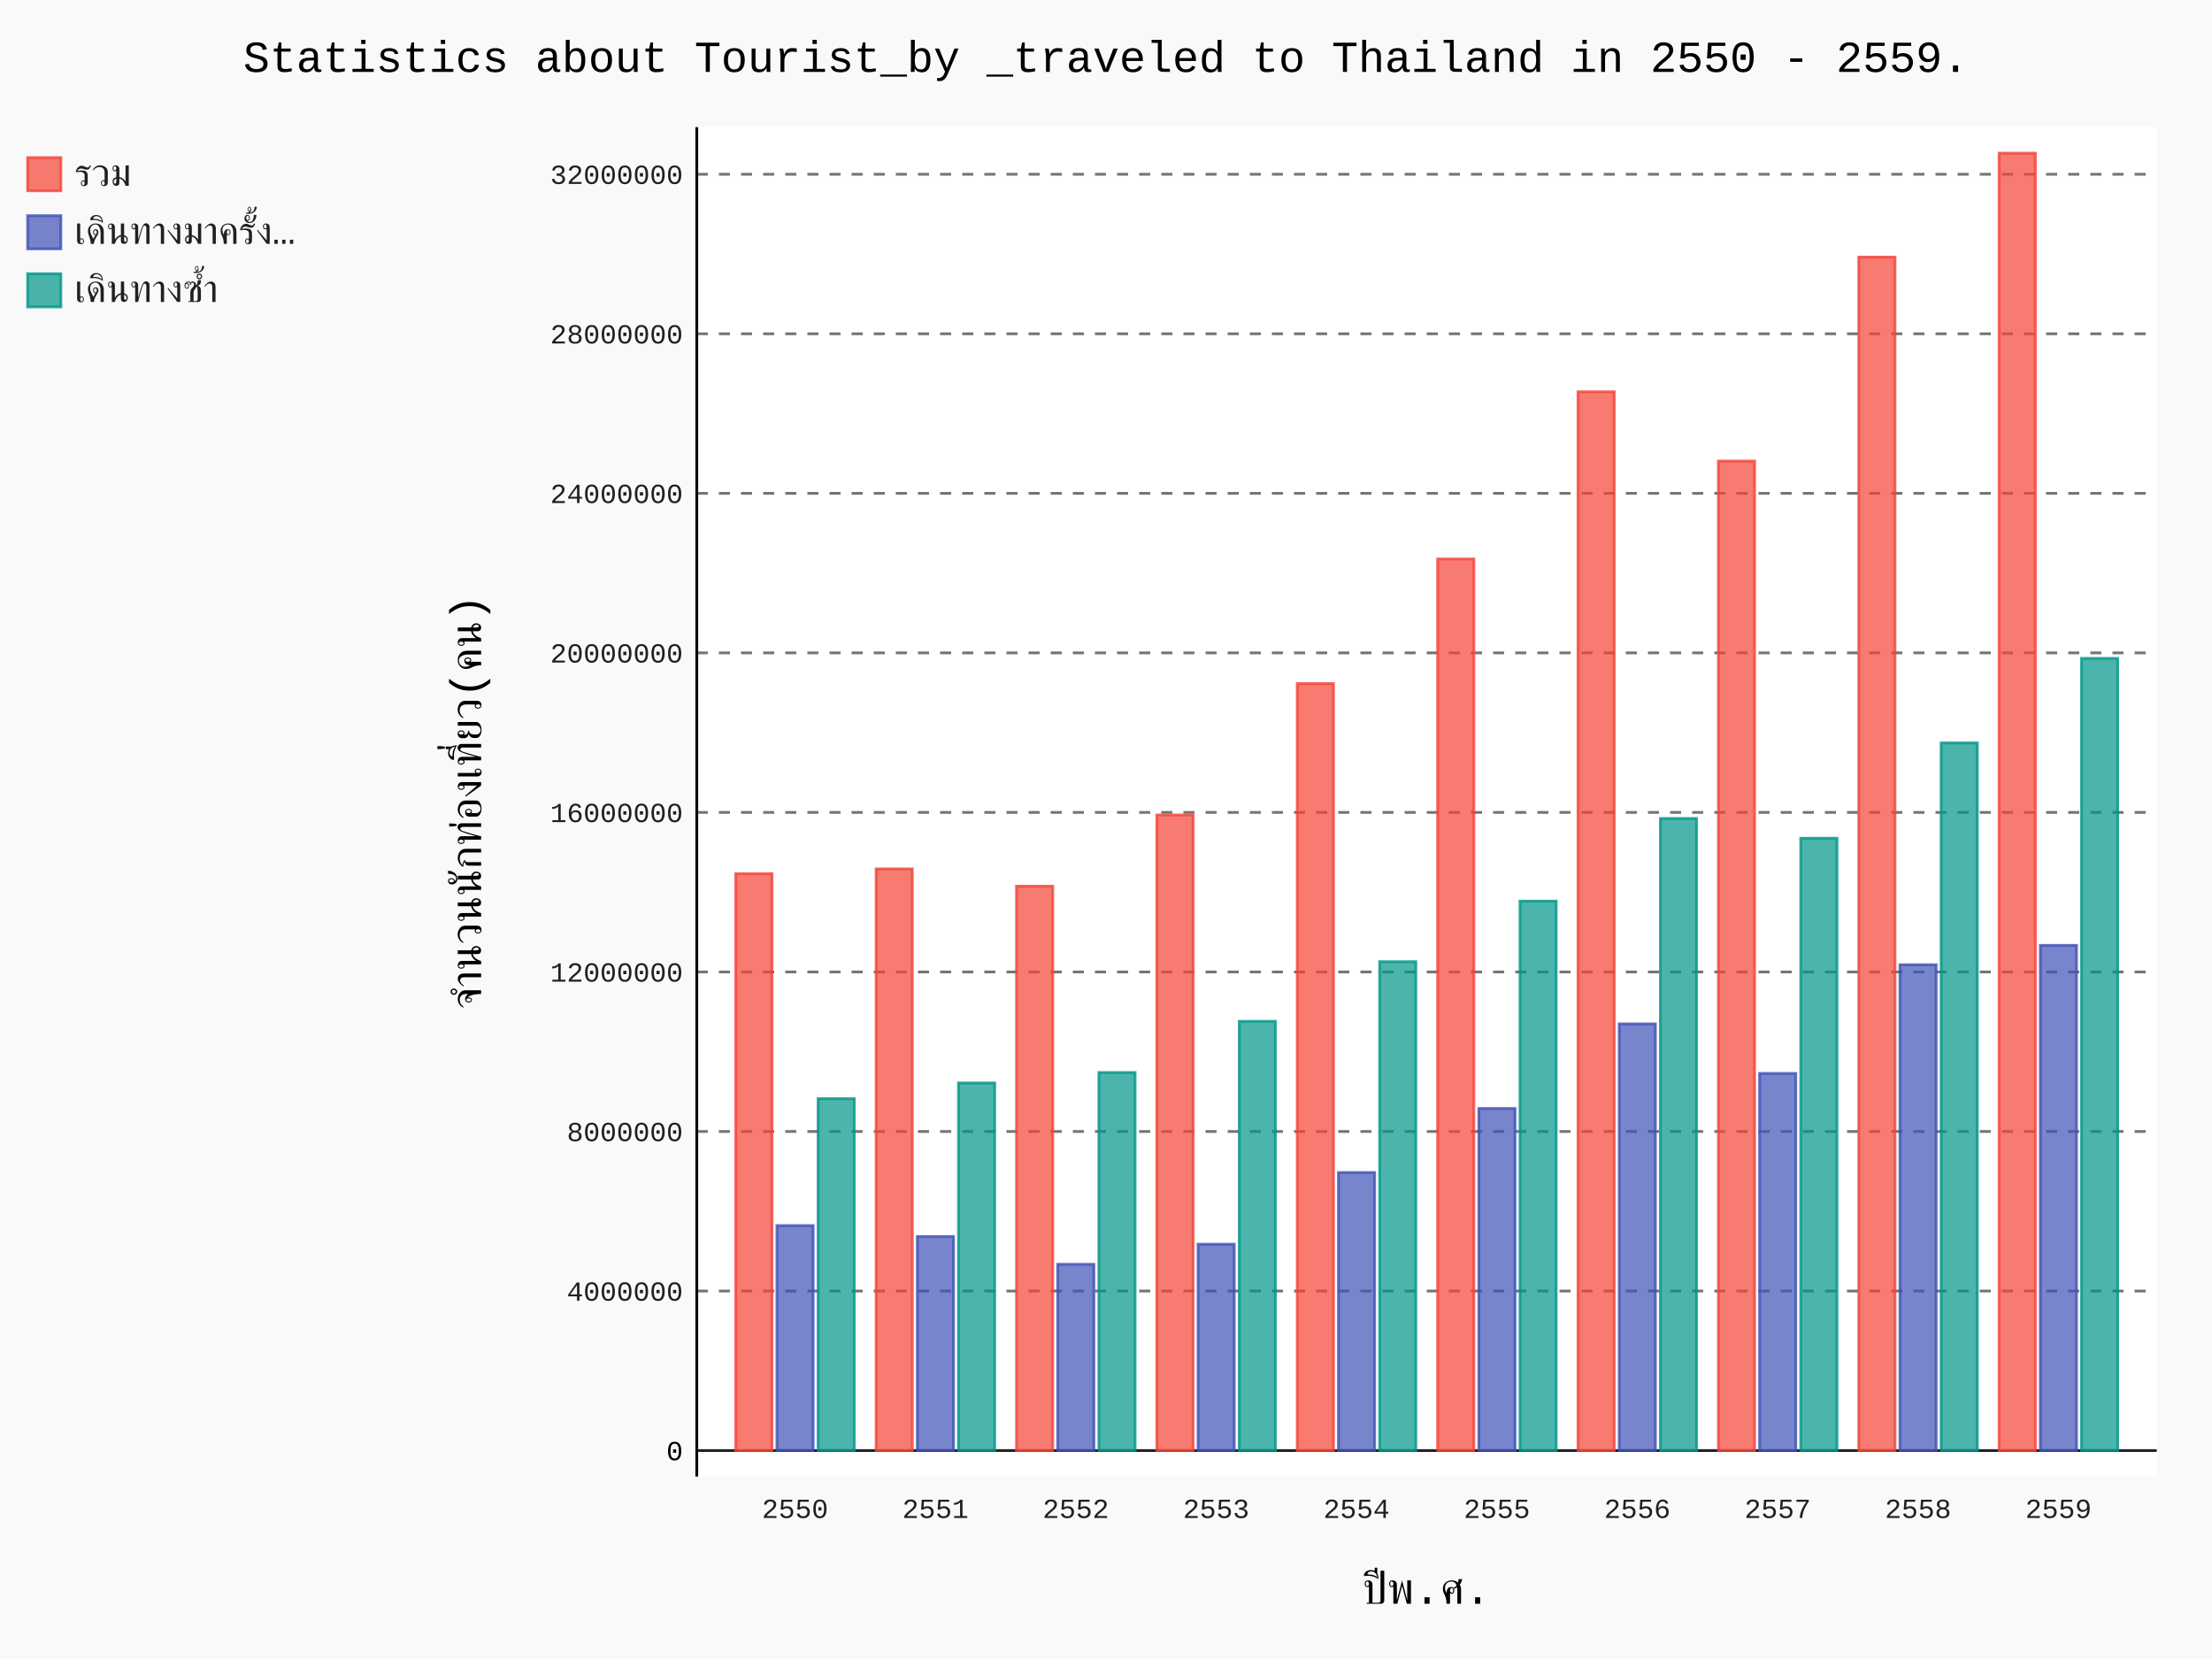
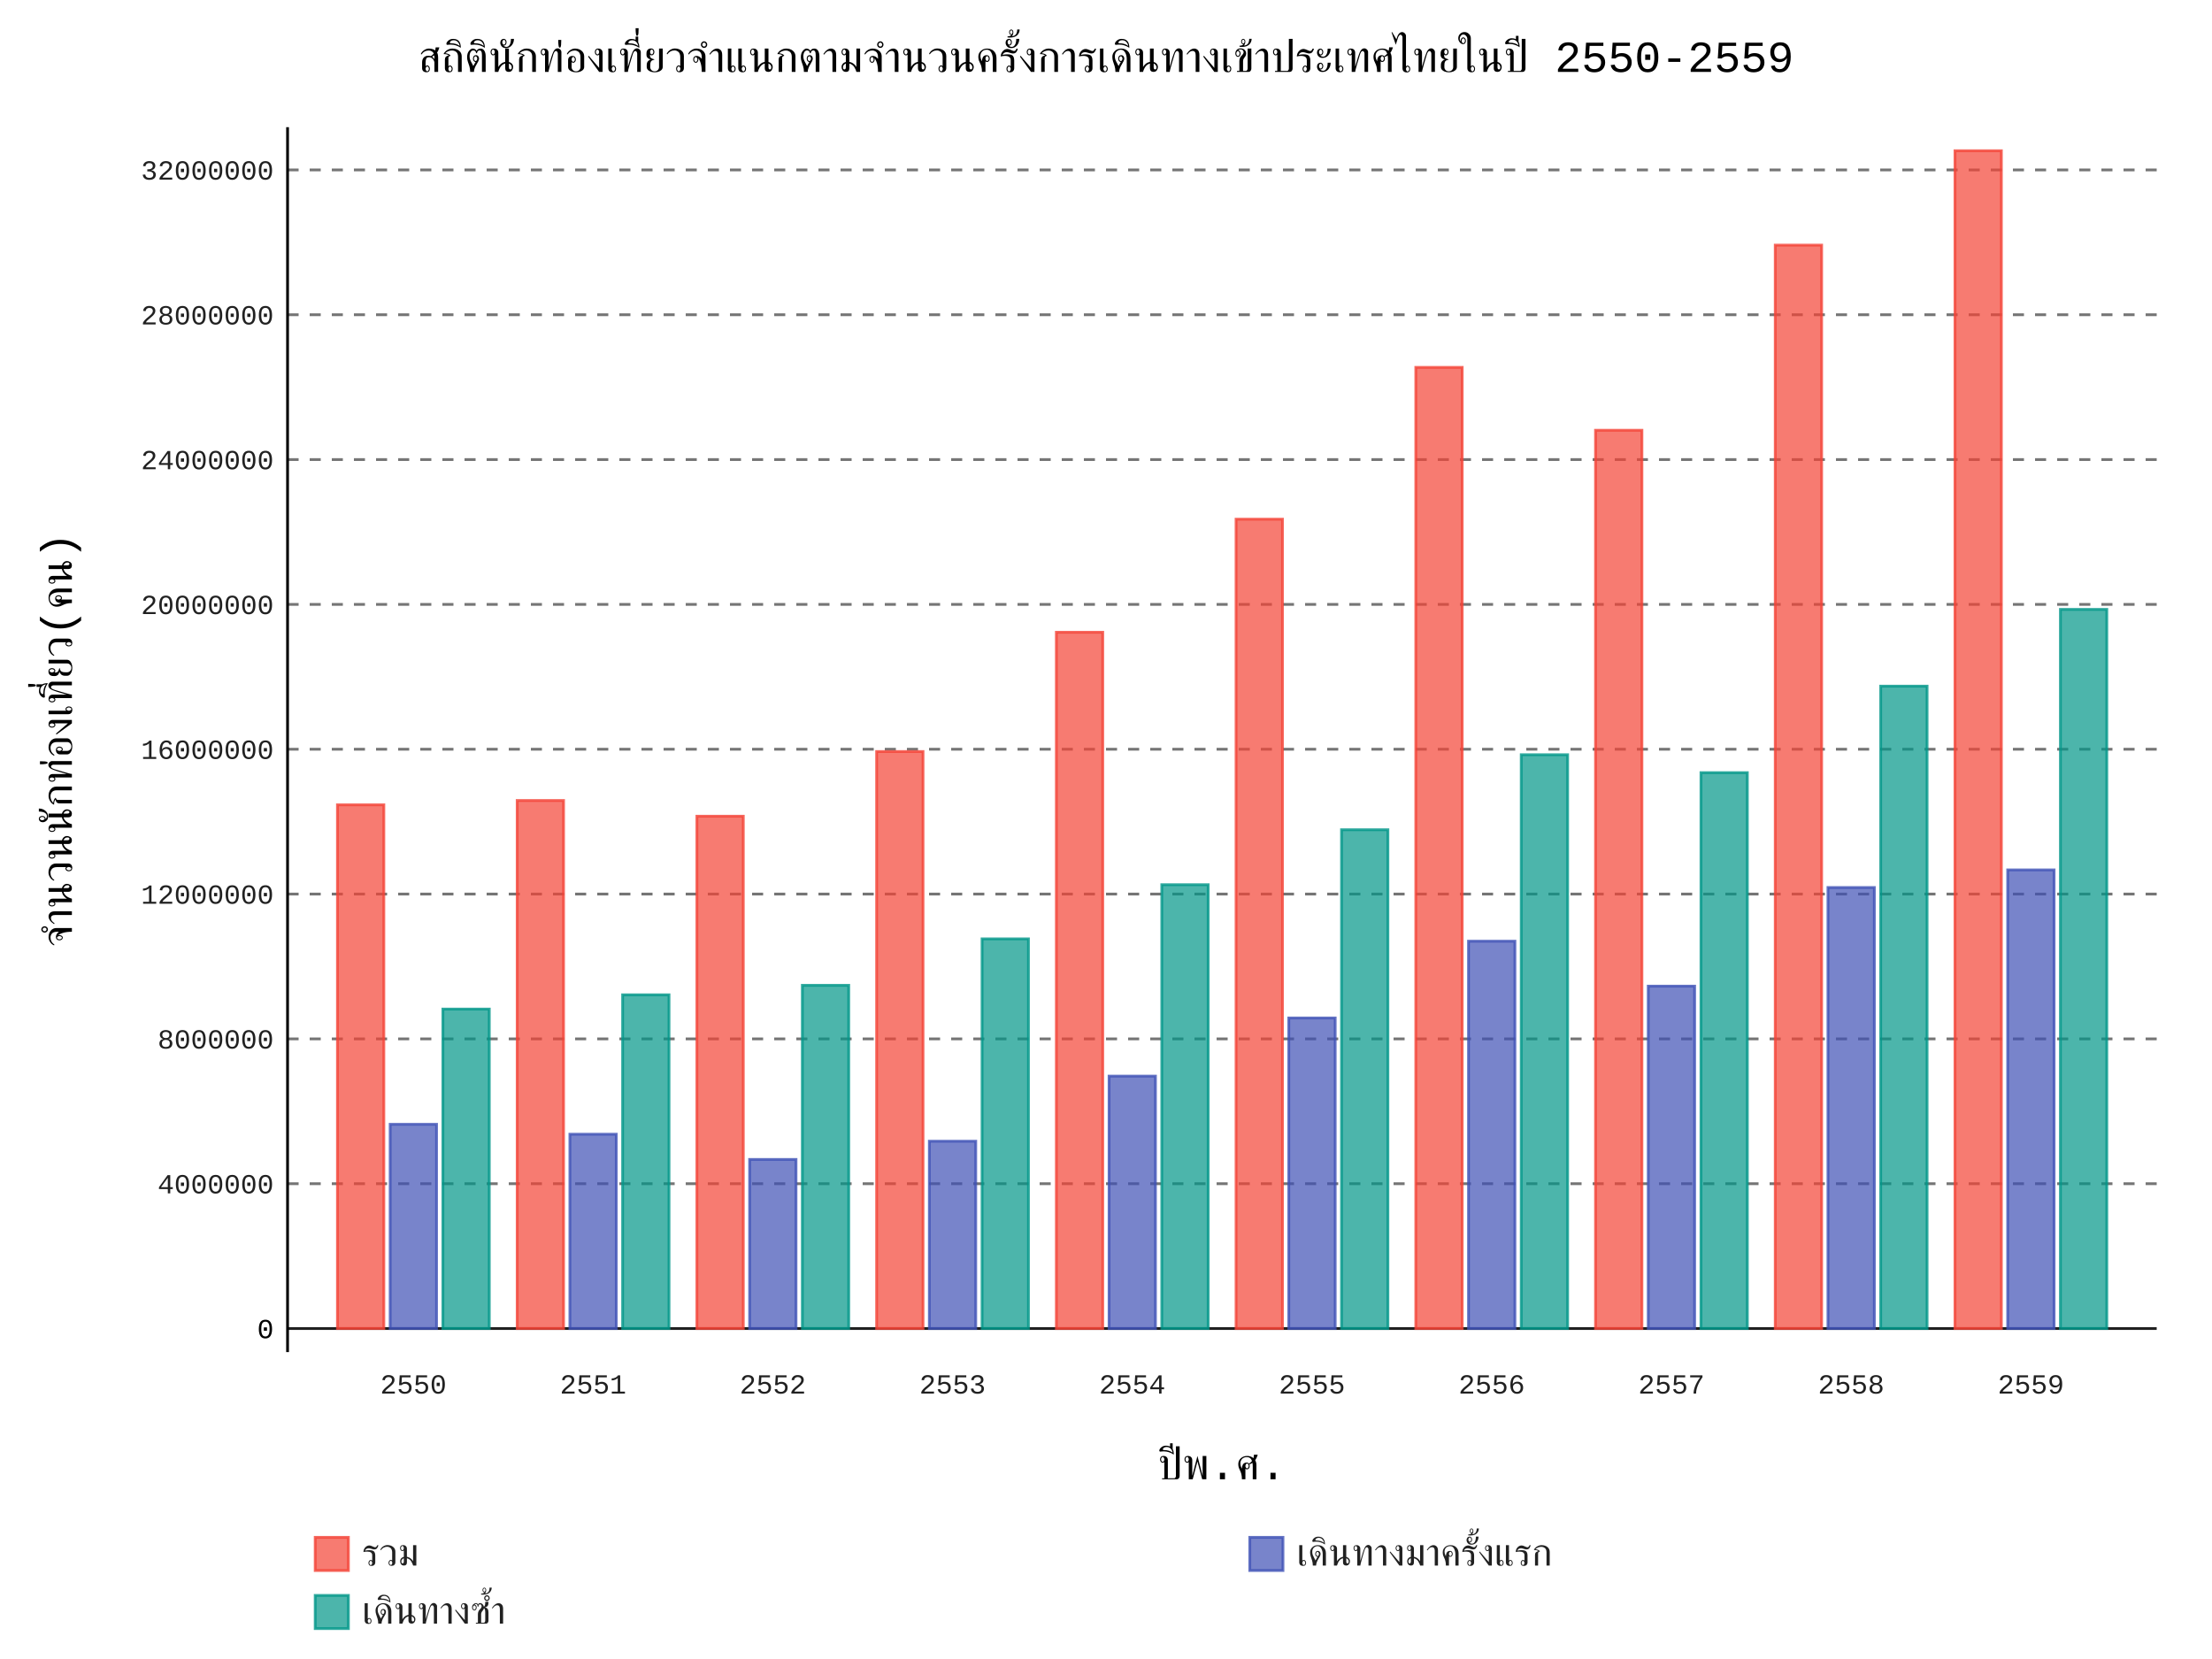
- <svg xmlns="http://www.w3.org/2000/svg" id="chart-5247fc3c-0d54-42a0-aa29-8de19f0cf43a" class="pygal-chart" viewBox="0 0 800 600">
+ <svg xmlns="http://www.w3.org/2000/svg" id="chart-2114342c-11d2-4416-b9d5-8581ab6a6085" class="pygal-chart" viewBox="0 0 800 600">
  <defs>
-     <style type="text/css">#chart-5247fc3c-0d54-42a0-aa29-8de19f0cf43a{-webkit-user-select:none;-webkit-font-smoothing:antialiased;font-family:Consolas,"Liberation Mono",Menlo,Courier,monospace}#chart-5247fc3c-0d54-42a0-aa29-8de19f0cf43a .title{font-family:Consolas,"Liberation Mono",Menlo,Courier,monospace;font-size:16px}#chart-5247fc3c-0d54-42a0-aa29-8de19f0cf43a .legends .legend text{font-family:Consolas,"Liberation Mono",Menlo,Courier,monospace;font-size:14px}#chart-5247fc3c-0d54-42a0-aa29-8de19f0cf43a .axis text{font-family:Consolas,"Liberation Mono",Menlo,Courier,monospace;font-size:10px}#chart-5247fc3c-0d54-42a0-aa29-8de19f0cf43a .axis text.major{font-family:Consolas,"Liberation Mono",Menlo,Courier,monospace;font-size:10px}#chart-5247fc3c-0d54-42a0-aa29-8de19f0cf43a .text-overlay text.value{font-family:Consolas,"Liberation Mono",Menlo,Courier,monospace;font-size:16px}#chart-5247fc3c-0d54-42a0-aa29-8de19f0cf43a .text-overlay text.label{font-family:Consolas,"Liberation Mono",Menlo,Courier,monospace;font-size:10px}#chart-5247fc3c-0d54-42a0-aa29-8de19f0cf43a .tooltip{font-family:Consolas,"Liberation Mono",Menlo,Courier,monospace;font-size:14px}#chart-5247fc3c-0d54-42a0-aa29-8de19f0cf43a text.no_data{font-family:Consolas,"Liberation Mono",Menlo,Courier,monospace;font-size:64px}
- #chart-5247fc3c-0d54-42a0-aa29-8de19f0cf43a{background-color:rgba(249,249,249,1)}#chart-5247fc3c-0d54-42a0-aa29-8de19f0cf43a path,#chart-5247fc3c-0d54-42a0-aa29-8de19f0cf43a line,#chart-5247fc3c-0d54-42a0-aa29-8de19f0cf43a rect,#chart-5247fc3c-0d54-42a0-aa29-8de19f0cf43a circle{-webkit-transition:150ms;-moz-transition:150ms;transition:150ms}#chart-5247fc3c-0d54-42a0-aa29-8de19f0cf43a .graph &gt; .background{fill:rgba(249,249,249,1)}#chart-5247fc3c-0d54-42a0-aa29-8de19f0cf43a .plot &gt; .background{fill:rgba(255,255,255,1)}#chart-5247fc3c-0d54-42a0-aa29-8de19f0cf43a .graph{fill:rgba(0,0,0,.87)}#chart-5247fc3c-0d54-42a0-aa29-8de19f0cf43a text.no_data{fill:rgba(0,0,0,1)}#chart-5247fc3c-0d54-42a0-aa29-8de19f0cf43a .title{fill:rgba(0,0,0,1)}#chart-5247fc3c-0d54-42a0-aa29-8de19f0cf43a .legends .legend text{fill:rgba(0,0,0,.87)}#chart-5247fc3c-0d54-42a0-aa29-8de19f0cf43a .legends .legend:hover text{fill:rgba(0,0,0,1)}#chart-5247fc3c-0d54-42a0-aa29-8de19f0cf43a .axis .line{stroke:rgba(0,0,0,1)}#chart-5247fc3c-0d54-42a0-aa29-8de19f0cf43a .axis .guide.line{stroke:rgba(0,0,0,.54)}#chart-5247fc3c-0d54-42a0-aa29-8de19f0cf43a .axis .major.line{stroke:rgba(0,0,0,.87)}#chart-5247fc3c-0d54-42a0-aa29-8de19f0cf43a .axis text.major{fill:rgba(0,0,0,1)}#chart-5247fc3c-0d54-42a0-aa29-8de19f0cf43a .axis.y .guides:hover .guide.line,#chart-5247fc3c-0d54-42a0-aa29-8de19f0cf43a .line-graph .axis.x .guides:hover .guide.line,#chart-5247fc3c-0d54-42a0-aa29-8de19f0cf43a .stackedline-graph .axis.x .guides:hover .guide.line,#chart-5247fc3c-0d54-42a0-aa29-8de19f0cf43a .xy-graph .axis.x .guides:hover .guide.line{stroke:rgba(0,0,0,1)}#chart-5247fc3c-0d54-42a0-aa29-8de19f0cf43a .axis .guides:hover text{fill:rgba(0,0,0,1)}#chart-5247fc3c-0d54-42a0-aa29-8de19f0cf43a .reactive{fill-opacity:.7;stroke-opacity:.8}#chart-5247fc3c-0d54-42a0-aa29-8de19f0cf43a .ci{stroke:rgba(0,0,0,.87)}#chart-5247fc3c-0d54-42a0-aa29-8de19f0cf43a .reactive.active,#chart-5247fc3c-0d54-42a0-aa29-8de19f0cf43a .active .reactive{fill-opacity:.8;stroke-opacity:.9;stroke-width:4}#chart-5247fc3c-0d54-42a0-aa29-8de19f0cf43a .ci .reactive.active{stroke-width:1.5}#chart-5247fc3c-0d54-42a0-aa29-8de19f0cf43a .series text{fill:rgba(0,0,0,1)}#chart-5247fc3c-0d54-42a0-aa29-8de19f0cf43a .tooltip rect{fill:rgba(255,255,255,1);stroke:rgba(0,0,0,1);-webkit-transition:opacity 150ms;-moz-transition:opacity 150ms;transition:opacity 150ms}#chart-5247fc3c-0d54-42a0-aa29-8de19f0cf43a .tooltip .label{fill:rgba(0,0,0,.87)}#chart-5247fc3c-0d54-42a0-aa29-8de19f0cf43a .tooltip .label{fill:rgba(0,0,0,.87)}#chart-5247fc3c-0d54-42a0-aa29-8de19f0cf43a .tooltip .legend{font-size:.8em;fill:rgba(0,0,0,.54)}#chart-5247fc3c-0d54-42a0-aa29-8de19f0cf43a .tooltip .x_label{font-size:.6em;fill:rgba(0,0,0,1)}#chart-5247fc3c-0d54-42a0-aa29-8de19f0cf43a .tooltip .xlink{font-size:.5em;text-decoration:underline}#chart-5247fc3c-0d54-42a0-aa29-8de19f0cf43a .tooltip .value{font-size:1.5em}#chart-5247fc3c-0d54-42a0-aa29-8de19f0cf43a .bound{font-size:.5em}#chart-5247fc3c-0d54-42a0-aa29-8de19f0cf43a .max-value{font-size:.75em;fill:rgba(0,0,0,.54)}#chart-5247fc3c-0d54-42a0-aa29-8de19f0cf43a .map-element{fill:rgba(255,255,255,1);stroke:rgba(0,0,0,.54) !important}#chart-5247fc3c-0d54-42a0-aa29-8de19f0cf43a .map-element .reactive{fill-opacity:inherit;stroke-opacity:inherit}#chart-5247fc3c-0d54-42a0-aa29-8de19f0cf43a .color-0,#chart-5247fc3c-0d54-42a0-aa29-8de19f0cf43a .color-0 a:visited{stroke:#F44336;fill:#F44336}#chart-5247fc3c-0d54-42a0-aa29-8de19f0cf43a .color-1,#chart-5247fc3c-0d54-42a0-aa29-8de19f0cf43a .color-1 a:visited{stroke:#3F51B5;fill:#3F51B5}#chart-5247fc3c-0d54-42a0-aa29-8de19f0cf43a .color-2,#chart-5247fc3c-0d54-42a0-aa29-8de19f0cf43a .color-2 a:visited{stroke:#009688;fill:#009688}#chart-5247fc3c-0d54-42a0-aa29-8de19f0cf43a .text-overlay .color-0 text{fill:black}#chart-5247fc3c-0d54-42a0-aa29-8de19f0cf43a .text-overlay .color-1 text{fill:black}#chart-5247fc3c-0d54-42a0-aa29-8de19f0cf43a .text-overlay .color-2 text{fill:black}
- #chart-5247fc3c-0d54-42a0-aa29-8de19f0cf43a text.no_data{text-anchor:middle}#chart-5247fc3c-0d54-42a0-aa29-8de19f0cf43a .guide.line{fill:none}#chart-5247fc3c-0d54-42a0-aa29-8de19f0cf43a .centered{text-anchor:middle}#chart-5247fc3c-0d54-42a0-aa29-8de19f0cf43a .title{text-anchor:middle}#chart-5247fc3c-0d54-42a0-aa29-8de19f0cf43a .legends .legend text{fill-opacity:1}#chart-5247fc3c-0d54-42a0-aa29-8de19f0cf43a .axis.x text{text-anchor:middle}#chart-5247fc3c-0d54-42a0-aa29-8de19f0cf43a .axis.x:not(.web) text[transform]{text-anchor:start}#chart-5247fc3c-0d54-42a0-aa29-8de19f0cf43a .axis.x:not(.web) text[transform].backwards{text-anchor:end}#chart-5247fc3c-0d54-42a0-aa29-8de19f0cf43a .axis.y text{text-anchor:end}#chart-5247fc3c-0d54-42a0-aa29-8de19f0cf43a .axis.y text[transform].backwards{text-anchor:start}#chart-5247fc3c-0d54-42a0-aa29-8de19f0cf43a .axis.y2 text{text-anchor:start}#chart-5247fc3c-0d54-42a0-aa29-8de19f0cf43a .axis.y2 text[transform].backwards{text-anchor:end}#chart-5247fc3c-0d54-42a0-aa29-8de19f0cf43a .axis .guide.line{stroke-dasharray:4,4}#chart-5247fc3c-0d54-42a0-aa29-8de19f0cf43a .axis .major.guide.line{stroke-dasharray:6,6}#chart-5247fc3c-0d54-42a0-aa29-8de19f0cf43a .horizontal .axis.y .guide.line,#chart-5247fc3c-0d54-42a0-aa29-8de19f0cf43a .horizontal .axis.y2 .guide.line,#chart-5247fc3c-0d54-42a0-aa29-8de19f0cf43a .vertical .axis.x .guide.line{opacity:0}#chart-5247fc3c-0d54-42a0-aa29-8de19f0cf43a .horizontal .axis.always_show .guide.line,#chart-5247fc3c-0d54-42a0-aa29-8de19f0cf43a .vertical .axis.always_show .guide.line{opacity:1 !important}#chart-5247fc3c-0d54-42a0-aa29-8de19f0cf43a .axis.y .guides:hover .guide.line,#chart-5247fc3c-0d54-42a0-aa29-8de19f0cf43a .axis.y2 .guides:hover .guide.line,#chart-5247fc3c-0d54-42a0-aa29-8de19f0cf43a .axis.x .guides:hover .guide.line{opacity:1}#chart-5247fc3c-0d54-42a0-aa29-8de19f0cf43a .axis .guides:hover text{opacity:1}#chart-5247fc3c-0d54-42a0-aa29-8de19f0cf43a .nofill{fill:none}#chart-5247fc3c-0d54-42a0-aa29-8de19f0cf43a .subtle-fill{fill-opacity:.2}#chart-5247fc3c-0d54-42a0-aa29-8de19f0cf43a .dot{stroke-width:1px;fill-opacity:1}#chart-5247fc3c-0d54-42a0-aa29-8de19f0cf43a .dot.active{stroke-width:5px}#chart-5247fc3c-0d54-42a0-aa29-8de19f0cf43a .dot.negative{fill:transparent}#chart-5247fc3c-0d54-42a0-aa29-8de19f0cf43a text,#chart-5247fc3c-0d54-42a0-aa29-8de19f0cf43a tspan{stroke:none !important}#chart-5247fc3c-0d54-42a0-aa29-8de19f0cf43a .series text.active{opacity:1}#chart-5247fc3c-0d54-42a0-aa29-8de19f0cf43a .tooltip rect{fill-opacity:.95;stroke-width:.5}#chart-5247fc3c-0d54-42a0-aa29-8de19f0cf43a .tooltip text{fill-opacity:1}#chart-5247fc3c-0d54-42a0-aa29-8de19f0cf43a .showable{visibility:hidden}#chart-5247fc3c-0d54-42a0-aa29-8de19f0cf43a .showable.shown{visibility:visible}#chart-5247fc3c-0d54-42a0-aa29-8de19f0cf43a .gauge-background{fill:rgba(229,229,229,1);stroke:none}#chart-5247fc3c-0d54-42a0-aa29-8de19f0cf43a .bg-lines{stroke:rgba(249,249,249,1);stroke-width:2px}</style>
+     <style type="text/css">#chart-2114342c-11d2-4416-b9d5-8581ab6a6085{-webkit-user-select:none;-webkit-font-smoothing:antialiased;font-family:Consolas,"Liberation Mono",Menlo,Courier,monospace}#chart-2114342c-11d2-4416-b9d5-8581ab6a6085 .title{font-family:Consolas,"Liberation Mono",Menlo,Courier,monospace;font-size:16px}#chart-2114342c-11d2-4416-b9d5-8581ab6a6085 .legends .legend text{font-family:Consolas,"Liberation Mono",Menlo,Courier,monospace;font-size:14px}#chart-2114342c-11d2-4416-b9d5-8581ab6a6085 .axis text{font-family:Consolas,"Liberation Mono",Menlo,Courier,monospace;font-size:10px}#chart-2114342c-11d2-4416-b9d5-8581ab6a6085 .axis text.major{font-family:Consolas,"Liberation Mono",Menlo,Courier,monospace;font-size:10px}#chart-2114342c-11d2-4416-b9d5-8581ab6a6085 .text-overlay text.value{font-family:Consolas,"Liberation Mono",Menlo,Courier,monospace;font-size:16px}#chart-2114342c-11d2-4416-b9d5-8581ab6a6085 .text-overlay text.label{font-family:Consolas,"Liberation Mono",Menlo,Courier,monospace;font-size:10px}#chart-2114342c-11d2-4416-b9d5-8581ab6a6085 .tooltip{font-family:Consolas,"Liberation Mono",Menlo,Courier,monospace;font-size:14px}#chart-2114342c-11d2-4416-b9d5-8581ab6a6085 text.no_data{font-family:Consolas,"Liberation Mono",Menlo,Courier,monospace;font-size:64px}
+ #chart-2114342c-11d2-4416-b9d5-8581ab6a6085{background-color:transparent}#chart-2114342c-11d2-4416-b9d5-8581ab6a6085 path,#chart-2114342c-11d2-4416-b9d5-8581ab6a6085 line,#chart-2114342c-11d2-4416-b9d5-8581ab6a6085 rect,#chart-2114342c-11d2-4416-b9d5-8581ab6a6085 circle{-webkit-transition:150ms;-moz-transition:150ms;transition:150ms}#chart-2114342c-11d2-4416-b9d5-8581ab6a6085 .graph &gt; .background{fill:transparent}#chart-2114342c-11d2-4416-b9d5-8581ab6a6085 .plot &gt; .background{fill:transparent}#chart-2114342c-11d2-4416-b9d5-8581ab6a6085 .graph{fill:rgba(0,0,0,.87)}#chart-2114342c-11d2-4416-b9d5-8581ab6a6085 text.no_data{fill:rgba(0,0,0,1)}#chart-2114342c-11d2-4416-b9d5-8581ab6a6085 .title{fill:rgba(0,0,0,1)}#chart-2114342c-11d2-4416-b9d5-8581ab6a6085 .legends .legend text{fill:rgba(0,0,0,.87)}#chart-2114342c-11d2-4416-b9d5-8581ab6a6085 .legends .legend:hover text{fill:rgba(0,0,0,1)}#chart-2114342c-11d2-4416-b9d5-8581ab6a6085 .axis .line{stroke:rgba(0,0,0,1)}#chart-2114342c-11d2-4416-b9d5-8581ab6a6085 .axis .guide.line{stroke:rgba(0,0,0,.54)}#chart-2114342c-11d2-4416-b9d5-8581ab6a6085 .axis .major.line{stroke:rgba(0,0,0,.87)}#chart-2114342c-11d2-4416-b9d5-8581ab6a6085 .axis text.major{fill:rgba(0,0,0,1)}#chart-2114342c-11d2-4416-b9d5-8581ab6a6085 .axis.y .guides:hover .guide.line,#chart-2114342c-11d2-4416-b9d5-8581ab6a6085 .line-graph .axis.x .guides:hover .guide.line,#chart-2114342c-11d2-4416-b9d5-8581ab6a6085 .stackedline-graph .axis.x .guides:hover .guide.line,#chart-2114342c-11d2-4416-b9d5-8581ab6a6085 .xy-graph .axis.x .guides:hover .guide.line{stroke:rgba(0,0,0,1)}#chart-2114342c-11d2-4416-b9d5-8581ab6a6085 .axis .guides:hover text{fill:rgba(0,0,0,1)}#chart-2114342c-11d2-4416-b9d5-8581ab6a6085 .reactive{fill-opacity:.7;stroke-opacity:.8}#chart-2114342c-11d2-4416-b9d5-8581ab6a6085 .ci{stroke:rgba(0,0,0,.87)}#chart-2114342c-11d2-4416-b9d5-8581ab6a6085 .reactive.active,#chart-2114342c-11d2-4416-b9d5-8581ab6a6085 .active .reactive{fill-opacity:.8;stroke-opacity:.9;stroke-width:4}#chart-2114342c-11d2-4416-b9d5-8581ab6a6085 .ci .reactive.active{stroke-width:1.5}#chart-2114342c-11d2-4416-b9d5-8581ab6a6085 .series text{fill:rgba(0,0,0,1)}#chart-2114342c-11d2-4416-b9d5-8581ab6a6085 .tooltip rect{fill:transparent;stroke:rgba(0,0,0,1);-webkit-transition:opacity 150ms;-moz-transition:opacity 150ms;transition:opacity 150ms}#chart-2114342c-11d2-4416-b9d5-8581ab6a6085 .tooltip .label{fill:rgba(0,0,0,.87)}#chart-2114342c-11d2-4416-b9d5-8581ab6a6085 .tooltip .label{fill:rgba(0,0,0,.87)}#chart-2114342c-11d2-4416-b9d5-8581ab6a6085 .tooltip .legend{font-size:.8em;fill:rgba(0,0,0,.54)}#chart-2114342c-11d2-4416-b9d5-8581ab6a6085 .tooltip .x_label{font-size:.6em;fill:rgba(0,0,0,1)}#chart-2114342c-11d2-4416-b9d5-8581ab6a6085 .tooltip .xlink{font-size:.5em;text-decoration:underline}#chart-2114342c-11d2-4416-b9d5-8581ab6a6085 .tooltip .value{font-size:1.5em}#chart-2114342c-11d2-4416-b9d5-8581ab6a6085 .bound{font-size:.5em}#chart-2114342c-11d2-4416-b9d5-8581ab6a6085 .max-value{font-size:.75em;fill:rgba(0,0,0,.54)}#chart-2114342c-11d2-4416-b9d5-8581ab6a6085 .map-element{fill:transparent;stroke:rgba(0,0,0,.54) !important}#chart-2114342c-11d2-4416-b9d5-8581ab6a6085 .map-element .reactive{fill-opacity:inherit;stroke-opacity:inherit}#chart-2114342c-11d2-4416-b9d5-8581ab6a6085 .color-0,#chart-2114342c-11d2-4416-b9d5-8581ab6a6085 .color-0 a:visited{stroke:#F44336;fill:#F44336}#chart-2114342c-11d2-4416-b9d5-8581ab6a6085 .color-1,#chart-2114342c-11d2-4416-b9d5-8581ab6a6085 .color-1 a:visited{stroke:#3F51B5;fill:#3F51B5}#chart-2114342c-11d2-4416-b9d5-8581ab6a6085 .color-2,#chart-2114342c-11d2-4416-b9d5-8581ab6a6085 .color-2 a:visited{stroke:#009688;fill:#009688}#chart-2114342c-11d2-4416-b9d5-8581ab6a6085 .text-overlay .color-0 text{fill:black}#chart-2114342c-11d2-4416-b9d5-8581ab6a6085 .text-overlay .color-1 text{fill:black}#chart-2114342c-11d2-4416-b9d5-8581ab6a6085 .text-overlay .color-2 text{fill:black}
+ #chart-2114342c-11d2-4416-b9d5-8581ab6a6085 text.no_data{text-anchor:middle}#chart-2114342c-11d2-4416-b9d5-8581ab6a6085 .guide.line{fill:none}#chart-2114342c-11d2-4416-b9d5-8581ab6a6085 .centered{text-anchor:middle}#chart-2114342c-11d2-4416-b9d5-8581ab6a6085 .title{text-anchor:middle}#chart-2114342c-11d2-4416-b9d5-8581ab6a6085 .legends .legend text{fill-opacity:1}#chart-2114342c-11d2-4416-b9d5-8581ab6a6085 .axis.x text{text-anchor:middle}#chart-2114342c-11d2-4416-b9d5-8581ab6a6085 .axis.x:not(.web) text[transform]{text-anchor:start}#chart-2114342c-11d2-4416-b9d5-8581ab6a6085 .axis.x:not(.web) text[transform].backwards{text-anchor:end}#chart-2114342c-11d2-4416-b9d5-8581ab6a6085 .axis.y text{text-anchor:end}#chart-2114342c-11d2-4416-b9d5-8581ab6a6085 .axis.y text[transform].backwards{text-anchor:start}#chart-2114342c-11d2-4416-b9d5-8581ab6a6085 .axis.y2 text{text-anchor:start}#chart-2114342c-11d2-4416-b9d5-8581ab6a6085 .axis.y2 text[transform].backwards{text-anchor:end}#chart-2114342c-11d2-4416-b9d5-8581ab6a6085 .axis .guide.line{stroke-dasharray:4,4}#chart-2114342c-11d2-4416-b9d5-8581ab6a6085 .axis .major.guide.line{stroke-dasharray:6,6}#chart-2114342c-11d2-4416-b9d5-8581ab6a6085 .horizontal .axis.y .guide.line,#chart-2114342c-11d2-4416-b9d5-8581ab6a6085 .horizontal .axis.y2 .guide.line,#chart-2114342c-11d2-4416-b9d5-8581ab6a6085 .vertical .axis.x .guide.line{opacity:0}#chart-2114342c-11d2-4416-b9d5-8581ab6a6085 .horizontal .axis.always_show .guide.line,#chart-2114342c-11d2-4416-b9d5-8581ab6a6085 .vertical .axis.always_show .guide.line{opacity:1 !important}#chart-2114342c-11d2-4416-b9d5-8581ab6a6085 .axis.y .guides:hover .guide.line,#chart-2114342c-11d2-4416-b9d5-8581ab6a6085 .axis.y2 .guides:hover .guide.line,#chart-2114342c-11d2-4416-b9d5-8581ab6a6085 .axis.x .guides:hover .guide.line{opacity:1}#chart-2114342c-11d2-4416-b9d5-8581ab6a6085 .axis .guides:hover text{opacity:1}#chart-2114342c-11d2-4416-b9d5-8581ab6a6085 .nofill{fill:none}#chart-2114342c-11d2-4416-b9d5-8581ab6a6085 .subtle-fill{fill-opacity:.2}#chart-2114342c-11d2-4416-b9d5-8581ab6a6085 .dot{stroke-width:1px;fill-opacity:1}#chart-2114342c-11d2-4416-b9d5-8581ab6a6085 .dot.active{stroke-width:5px}#chart-2114342c-11d2-4416-b9d5-8581ab6a6085 .dot.negative{fill:transparent}#chart-2114342c-11d2-4416-b9d5-8581ab6a6085 text,#chart-2114342c-11d2-4416-b9d5-8581ab6a6085 tspan{stroke:none !important}#chart-2114342c-11d2-4416-b9d5-8581ab6a6085 .series text.active{opacity:1}#chart-2114342c-11d2-4416-b9d5-8581ab6a6085 .tooltip rect{fill-opacity:.95;stroke-width:.5}#chart-2114342c-11d2-4416-b9d5-8581ab6a6085 .tooltip text{fill-opacity:1}#chart-2114342c-11d2-4416-b9d5-8581ab6a6085 .showable{visibility:hidden}#chart-2114342c-11d2-4416-b9d5-8581ab6a6085 .showable.shown{visibility:visible}#chart-2114342c-11d2-4416-b9d5-8581ab6a6085 .gauge-background{fill:rgba(229,229,229,1);stroke:none}#chart-2114342c-11d2-4416-b9d5-8581ab6a6085 .bg-lines{stroke:transparent;stroke-width:2px}</style>
  </defs>
  <g class="graph bar-graph vertical">
    <rect class="background" height="600" width="800" x="0" y="0" />
-     <g class="plot" transform="translate(252, 46)">
-       <rect class="background" height="488" width="528.0" x="0" y="0" />
+     <g class="plot" transform="translate(104, 46)">
+       <rect class="background" height="443.0" width="676.0" x="0" y="0" />
      <g class="axis y always_show">
        <g class="guides">
-           <path class="axis major line" d="M0 478.615 h528" />
-           <text class="major" x="-5" y="482.115">0</text>
-         </g>
-         <g class="guides">
-           <path class="guide line" d="M0 420.916 h528" />
-           <text class="" x="-5" y="424.416">4000000</text>
-         </g>
-         <g class="guides">
-           <path class="guide line" d="M0 363.217 h528" />
-           <text class="" x="-5" y="366.717">8000000</text>
-         </g>
-         <g class="guides">
-           <path class="guide line" d="M0 305.519 h528" />
-           <text class="" x="-5" y="309.019">12000000</text>
-         </g>
-         <g class="guides">
-           <path class="guide line" d="M0 247.82 h528" />
-           <text class="" x="-5" y="251.32">16000000</text>
-         </g>
-         <g class="guides">
-           <path class="guide line" d="M0 190.121 h528" />
-           <text class="" x="-5" y="193.621">20000000</text>
-         </g>
-         <g class="guides">
-           <path class="guide line" d="M0 132.422 h528" />
-           <text class="" x="-5" y="135.922">24000000</text>
-         </g>
-         <g class="guides">
-           <path class="guide line" d="M0 74.723 h528" />
-           <text class="" x="-5" y="78.223">28000000</text>
-         </g>
-         <g class="guides">
-           <path class="guide line" d="M0 17.024 h528" />
-           <text class="" x="-5" y="20.524">32000000</text>
+           <path class="axis major line" d="M0 434.481 h676" />
+           <text class="major" x="-5" y="437.981">0</text>
+         </g>
+         <g class="guides">
+           <path class="guide line" d="M0 382.102 h676" />
+           <text class="" x="-5" y="385.602">4000000</text>
+         </g>
+         <g class="guides">
+           <path class="guide line" d="M0 329.724 h676" />
+           <text class="" x="-5" y="333.224">8000000</text>
+         </g>
+         <g class="guides">
+           <path class="guide line" d="M0 277.346 h676" />
+           <text class="" x="-5" y="280.846">12000000</text>
+         </g>
+         <g class="guides">
+           <path class="guide line" d="M0 224.967 h676" />
+           <text class="" x="-5" y="228.467">16000000</text>
+         </g>
+         <g class="guides">
+           <path class="guide line" d="M0 172.589 h676" />
+           <text class="" x="-5" y="176.089">20000000</text>
+         </g>
+         <g class="guides">
+           <path class="guide line" d="M0 120.211 h676" />
+           <text class="" x="-5" y="123.711">24000000</text>
+         </g>
+         <g class="guides">
+           <path class="guide line" d="M0 67.832 h676" />
+           <text class="" x="-5" y="71.332">28000000</text>
+         </g>
+         <g class="guides">
+           <path class="guide line" d="M0 15.454 h676" />
+           <text class="" x="-5" y="18.954">32000000</text>
        </g>
      </g>
      <g class="axis x">
-         <path class="line" d="M0 0 v488" />
-         <g class="guides">
-           <path class="guide line" d="M35.538 0 v488" />
-           <text class="" x="35.538" y="503.0">2550</text>
-         </g>
-         <g class="guides">
-           <path class="guide line" d="M86.308 0 v488" />
-           <text class="" x="86.308" y="503.0">2551</text>
-         </g>
-         <g class="guides">
-           <path class="guide line" d="M137.077 0 v488" />
-           <text class="" x="137.077" y="503.0">2552</text>
-         </g>
-         <g class="guides">
-           <path class="guide line" d="M187.846 0 v488" />
-           <text class="" x="187.846" y="503.0">2553</text>
-         </g>
-         <g class="guides">
-           <path class="guide line" d="M238.615 0 v488" />
-           <text class="" x="238.615" y="503.0">2554</text>
-         </g>
-         <g class="guides">
-           <path class="guide line" d="M289.385 0 v488" />
-           <text class="" x="289.385" y="503.0">2555</text>
-         </g>
-         <g class="guides">
-           <path class="guide line" d="M340.154 0 v488" />
-           <text class="" x="340.154" y="503.0">2556</text>
-         </g>
-         <g class="guides">
-           <path class="guide line" d="M390.923 0 v488" />
-           <text class="" x="390.923" y="503.0">2557</text>
-         </g>
-         <g class="guides">
-           <path class="guide line" d="M441.692 0 v488" />
-           <text class="" x="441.692" y="503.0">2558</text>
-         </g>
-         <g class="guides">
-           <path class="guide line" d="M492.462 0 v488" />
-           <text class="" x="492.462" y="503.0">2559</text>
+         <path class="line" d="M0 0 v443" />
+         <g class="guides">
+           <path class="guide line" d="M45.5 0 v443" />
+           <text class="" x="45.5" y="458.0">2550</text>
+         </g>
+         <g class="guides">
+           <path class="guide line" d="M110.5 0 v443" />
+           <text class="" x="110.5" y="458.0">2551</text>
+         </g>
+         <g class="guides">
+           <path class="guide line" d="M175.5 0 v443" />
+           <text class="" x="175.5" y="458.0">2552</text>
+         </g>
+         <g class="guides">
+           <path class="guide line" d="M240.5 0 v443" />
+           <text class="" x="240.5" y="458.0">2553</text>
+         </g>
+         <g class="guides">
+           <path class="guide line" d="M305.5 0 v443" />
+           <text class="" x="305.5" y="458.0">2554</text>
+         </g>
+         <g class="guides">
+           <path class="guide line" d="M370.5 0 v443" />
+           <text class="" x="370.5" y="458.0">2555</text>
+         </g>
+         <g class="guides">
+           <path class="guide line" d="M435.5 0 v443" />
+           <text class="" x="435.5" y="458.0">2556</text>
+         </g>
+         <g class="guides">
+           <path class="guide line" d="M500.5 0 v443" />
+           <text class="" x="500.5" y="458.0">2557</text>
+         </g>
+         <g class="guides">
+           <path class="guide line" d="M565.5 0 v443" />
+           <text class="" x="565.5" y="458.0">2558</text>
+         </g>
+         <g class="guides">
+           <path class="guide line" d="M630.5 0 v443" />
+           <text class="" x="630.5" y="458.0">2559</text>
        </g>
      </g>
      <g class="series serie-0 color-0">
        <g class="bars">
          <g class="bar">
-             <rect class="rect reactive tooltip-trigger" height="208.643" rx="0" ry="0" width="13.105" x="14.094" y="269.973" />
-           </g>
-           <g class="bar">
-             <rect class="rect reactive tooltip-trigger" height="210.374" rx="0" ry="0" width="13.105" x="64.863" y="268.242" />
-           </g>
-           <g class="bar">
-             <rect class="rect reactive tooltip-trigger" height="204.108" rx="0" ry="0" width="13.105" x="115.632" y="274.508" />
-           </g>
-           <g class="bar">
-             <rect class="rect reactive tooltip-trigger" height="229.878" rx="0" ry="0" width="13.105" x="166.401" y="248.737" />
-           </g>
-           <g class="bar">
-             <rect class="rect reactive tooltip-trigger" height="277.394" rx="0" ry="0" width="13.105" x="217.17" y="201.221" />
-           </g>
-           <g class="bar">
-             <rect class="rect reactive tooltip-trigger" height="322.449" rx="0" ry="0" width="13.105" x="267.94" y="156.166" />
-           </g>
-           <g class="bar">
-             <rect class="rect reactive tooltip-trigger" height="382.93" rx="0" ry="0" width="13.105" x="318.709" y="95.686" />
-           </g>
-           <g class="bar">
-             <rect class="rect reactive tooltip-trigger" height="357.873" rx="0" ry="0" width="13.105" x="369.478" y="120.742" />
-           </g>
-           <g class="bar">
-             <rect class="rect reactive tooltip-trigger" height="431.634" rx="0" ry="0" width="13.105" x="420.247" y="46.981" />
-           </g>
-           <g class="bar">
-             <rect class="rect reactive tooltip-trigger" height="469.231" rx="0" ry="0" width="13.105" x="471.017" y="9.385" />
+             <rect class="rect reactive tooltip-trigger" height="189.403" rx="0" ry="0" width="16.779" x="18.044" y="245.078" />
+           </g>
+           <g class="bar">
+             <rect class="rect reactive tooltip-trigger" height="190.974" rx="0" ry="0" width="16.779" x="83.044" y="243.506" />
+           </g>
+           <g class="bar">
+             <rect class="rect reactive tooltip-trigger" height="185.286" rx="0" ry="0" width="16.779" x="148.044" y="249.194" />
+           </g>
+           <g class="bar">
+             <rect class="rect reactive tooltip-trigger" height="208.681" rx="0" ry="0" width="16.779" x="213.044" y="225.8" />
+           </g>
+           <g class="bar">
+             <rect class="rect reactive tooltip-trigger" height="251.815" rx="0" ry="0" width="16.779" x="278.044" y="182.666" />
+           </g>
+           <g class="bar">
+             <rect class="rect reactive tooltip-trigger" height="292.715" rx="0" ry="0" width="16.779" x="343.044" y="141.766" />
+           </g>
+           <g class="bar">
+             <rect class="rect reactive tooltip-trigger" height="347.618" rx="0" ry="0" width="16.779" x="408.044" y="86.862" />
+           </g>
+           <g class="bar">
+             <rect class="rect reactive tooltip-trigger" height="324.873" rx="0" ry="0" width="16.779" x="473.044" y="109.608" />
+           </g>
+           <g class="bar">
+             <rect class="rect reactive tooltip-trigger" height="391.832" rx="0" ry="0" width="16.779" x="538.044" y="42.649" />
+           </g>
+           <g class="bar">
+             <rect class="rect reactive tooltip-trigger" height="425.962" rx="0" ry="0" width="16.779" x="603.044" y="8.519" />
          </g>
        </g>
      </g>
      <g class="series serie-1 color-1">
        <g class="bars">
          <g class="bar">
-             <rect class="rect reactive tooltip-trigger" height="81.368" rx="0" ry="0" width="13.105" x="28.986" y="397.248" />
-           </g>
-           <g class="bar">
-             <rect class="rect reactive tooltip-trigger" height="77.417" rx="0" ry="0" width="13.105" x="79.755" y="401.198" />
-           </g>
-           <g class="bar">
-             <rect class="rect reactive tooltip-trigger" height="67.371" rx="0" ry="0" width="13.105" x="130.524" y="411.245" />
-           </g>
-           <g class="bar">
-             <rect class="rect reactive tooltip-trigger" height="74.63" rx="0" ry="0" width="13.105" x="181.294" y="403.985" />
-           </g>
-           <g class="bar">
-             <rect class="rect reactive tooltip-trigger" height="100.569" rx="0" ry="0" width="13.105" x="232.063" y="378.047" />
-           </g>
-           <g class="bar">
-             <rect class="rect reactive tooltip-trigger" height="123.728" rx="0" ry="0" width="13.105" x="282.832" y="354.888" />
-           </g>
-           <g class="bar">
-             <rect class="rect reactive tooltip-trigger" height="154.321" rx="0" ry="0" width="13.105" x="333.601" y="324.294" />
-           </g>
-           <g class="bar">
-             <rect class="rect reactive tooltip-trigger" height="136.409" rx="0" ry="0" width="13.105" x="384.37" y="342.207" />
-           </g>
-           <g class="bar">
-             <rect class="rect reactive tooltip-trigger" height="175.708" rx="0" ry="0" width="13.105" x="435.14" y="302.908" />
-           </g>
-           <g class="bar">
-             <rect class="rect reactive tooltip-trigger" height="182.721" rx="0" ry="0" width="13.105" x="485.909" y="295.895" />
+             <rect class="rect reactive tooltip-trigger" height="73.864" rx="0" ry="0" width="16.779" x="37.111" y="360.616" />
+           </g>
+           <g class="bar">
+             <rect class="rect reactive tooltip-trigger" height="70.278" rx="0" ry="0" width="16.779" x="102.111" y="364.203" />
+           </g>
+           <g class="bar">
+             <rect class="rect reactive tooltip-trigger" height="61.158" rx="0" ry="0" width="16.779" x="167.111" y="373.323" />
+           </g>
+           <g class="bar">
+             <rect class="rect reactive tooltip-trigger" height="67.749" rx="0" ry="0" width="16.779" x="232.111" y="366.732" />
+           </g>
+           <g class="bar">
+             <rect class="rect reactive tooltip-trigger" height="91.295" rx="0" ry="0" width="16.779" x="297.111" y="343.186" />
+           </g>
+           <g class="bar">
+             <rect class="rect reactive tooltip-trigger" height="112.318" rx="0" ry="0" width="16.779" x="362.111" y="322.162" />
+           </g>
+           <g class="bar">
+             <rect class="rect reactive tooltip-trigger" height="140.091" rx="0" ry="0" width="16.779" x="427.111" y="294.39" />
+           </g>
+           <g class="bar">
+             <rect class="rect reactive tooltip-trigger" height="123.83" rx="0" ry="0" width="16.779" x="492.111" y="310.651" />
+           </g>
+           <g class="bar">
+             <rect class="rect reactive tooltip-trigger" height="159.505" rx="0" ry="0" width="16.779" x="557.111" y="274.976" />
+           </g>
+           <g class="bar">
+             <rect class="rect reactive tooltip-trigger" height="165.872" rx="0" ry="0" width="16.779" x="622.111" y="268.609" />
          </g>
        </g>
      </g>
      <g class="series serie-2 color-2">
        <g class="bars">
          <g class="bar">
-             <rect class="rect reactive tooltip-trigger" height="127.275" rx="0" ry="0" width="13.105" x="43.878" y="351.34" />
-           </g>
-           <g class="bar">
-             <rect class="rect reactive tooltip-trigger" height="132.957" rx="0" ry="0" width="13.105" x="94.647" y="345.659" />
-           </g>
-           <g class="bar">
-             <rect class="rect reactive tooltip-trigger" height="136.737" rx="0" ry="0" width="13.105" x="145.417" y="341.878" />
-           </g>
-           <g class="bar">
-             <rect class="rect reactive tooltip-trigger" height="155.248" rx="0" ry="0" width="13.105" x="196.186" y="323.367" />
-           </g>
-           <g class="bar">
-             <rect class="rect reactive tooltip-trigger" height="176.826" rx="0" ry="0" width="13.105" x="246.955" y="301.79" />
-           </g>
-           <g class="bar">
-             <rect class="rect reactive tooltip-trigger" height="198.722" rx="0" ry="0" width="13.105" x="297.724" y="279.894" />
-           </g>
-           <g class="bar">
-             <rect class="rect reactive tooltip-trigger" height="228.608" rx="0" ry="0" width="13.105" x="348.494" y="250.007" />
-           </g>
-           <g class="bar">
-             <rect class="rect reactive tooltip-trigger" height="221.464" rx="0" ry="0" width="13.105" x="399.263" y="257.151" />
-           </g>
-           <g class="bar">
-             <rect class="rect reactive tooltip-trigger" height="255.926" rx="0" ry="0" width="13.105" x="450.032" y="222.689" />
-           </g>
-           <g class="bar">
-             <rect class="rect reactive tooltip-trigger" height="286.51" rx="0" ry="0" width="13.105" x="500.801" y="192.105" />
+             <rect class="rect reactive tooltip-trigger" height="115.539" rx="0" ry="0" width="16.779" x="56.177" y="318.942" />
+           </g>
+           <g class="bar">
+             <rect class="rect reactive tooltip-trigger" height="120.696" rx="0" ry="0" width="16.779" x="121.177" y="313.784" />
+           </g>
+           <g class="bar">
+             <rect class="rect reactive tooltip-trigger" height="124.128" rx="0" ry="0" width="16.779" x="186.177" y="310.353" />
+           </g>
+           <g class="bar">
+             <rect class="rect reactive tooltip-trigger" height="140.932" rx="0" ry="0" width="16.779" x="251.177" y="293.549" />
+           </g>
+           <g class="bar">
+             <rect class="rect reactive tooltip-trigger" height="160.52" rx="0" ry="0" width="16.779" x="316.177" y="273.961" />
+           </g>
+           <g class="bar">
+             <rect class="rect reactive tooltip-trigger" height="180.397" rx="0" ry="0" width="16.779" x="381.177" y="254.084" />
+           </g>
+           <g class="bar">
+             <rect class="rect reactive tooltip-trigger" height="207.528" rx="0" ry="0" width="16.779" x="446.177" y="226.953" />
+           </g>
+           <g class="bar">
+             <rect class="rect reactive tooltip-trigger" height="201.043" rx="0" ry="0" width="16.779" x="511.177" y="233.438" />
+           </g>
+           <g class="bar">
+             <rect class="rect reactive tooltip-trigger" height="232.327" rx="0" ry="0" width="16.779" x="576.177" y="202.154" />
+           </g>
+           <g class="bar">
+             <rect class="rect reactive tooltip-trigger" height="260.09" rx="0" ry="0" width="16.779" x="641.177" y="174.391" />
          </g>
        </g>
      </g>
    </g>
    <g class="titles">
-       <text class="title plot_title" x="400.0" y="26">Statistics about Tourist_by _traveled to Thailand in 2550 - 2559.</text>
-       <text class="title" x="516.0" y="580">ปีพ.ศ.</text>
-       <text class="title" x="148.0" y="316.0" transform="rotate(-90 148 290)">จำนวนนักท่องเที่ยว(คน)</text>
-     </g>
-     <g class="plot overlay" transform="translate(252, 46)">
+       <text class="title plot_title" x="400.0" y="26">สถิตินักท่องเที่ยวจำแนกตามจำนวนครั้งการเดินทางเข้าประเทศไทยในปี 2550-2559</text>
+       <text class="title" x="442.0" y="535.0">ปีพ.ศ.</text>
+       <text class="title" x="0" y="293.5" transform="rotate(-90 0 267.5)">จำนวนนักท่องเที่ยว(คน)</text>
+     </g>
+     <g class="plot overlay" transform="translate(104, 46)">
      <g class="series serie-0 color-0" />
      <g class="series serie-1 color-1" />
      <g class="series serie-2 color-2" />
    </g>
-     <g class="plot text-overlay" transform="translate(252, 46)">
+     <g class="plot text-overlay" transform="translate(104, 46)">
      <g class="series serie-0 color-0" />
      <g class="series serie-1 color-1" />
      <g class="series serie-2 color-2" />
    </g>
-     <g class="plot tooltip-overlay" transform="translate(252, 46)">
+     <g class="plot tooltip-overlay" transform="translate(104, 46)">
      <g class="tooltip" style="opacity: 0" transform="translate(0 0)">
        <rect class="tooltip-box" height="0" rx="0" ry="0" width="0" />
        <g class="text" />
      </g>
    </g>
-     <g class="legends" transform="translate(10, 56)">
+     <g class="legends" transform="translate(114, 555)">
      <g class="legend reactive activate-serie" id="activate-serie-0">
        <rect class="color-0 reactive" height="12" width="12" x="0.0" y="1.0" />
        <text x="17.0" y="11.2">รวม</text>
      </g>
      <g class="legend reactive activate-serie" id="activate-serie-1">
-         <rect class="color-1 reactive" height="12" width="12" x="0.0" y="22.0" />
-         <text x="17.0" y="32.2">เดินทางมาครั้ง…</text>
+         <rect class="color-1 reactive" height="12" width="12" x="338.0" y="1.0" />
+         <text x="355.0" y="11.2">เดินทางมาครั้งแรก</text>
      </g>
      <g class="legend reactive activate-serie" id="activate-serie-2">
-         <rect class="color-2 reactive" height="12" width="12" x="0.0" y="43.0" />
-         <text x="17.0" y="53.2">เดินทางซ้ำ</text>
-       </g>
-     </g>
-     <g class="legends" transform="translate(790, 56)" />
+         <rect class="color-2 reactive" height="12" width="12" x="0.0" y="22.0" />
+         <text x="17.0" y="32.2">เดินทางซ้ำ</text>
+       </g>
+     </g>
  </g>
</svg>
